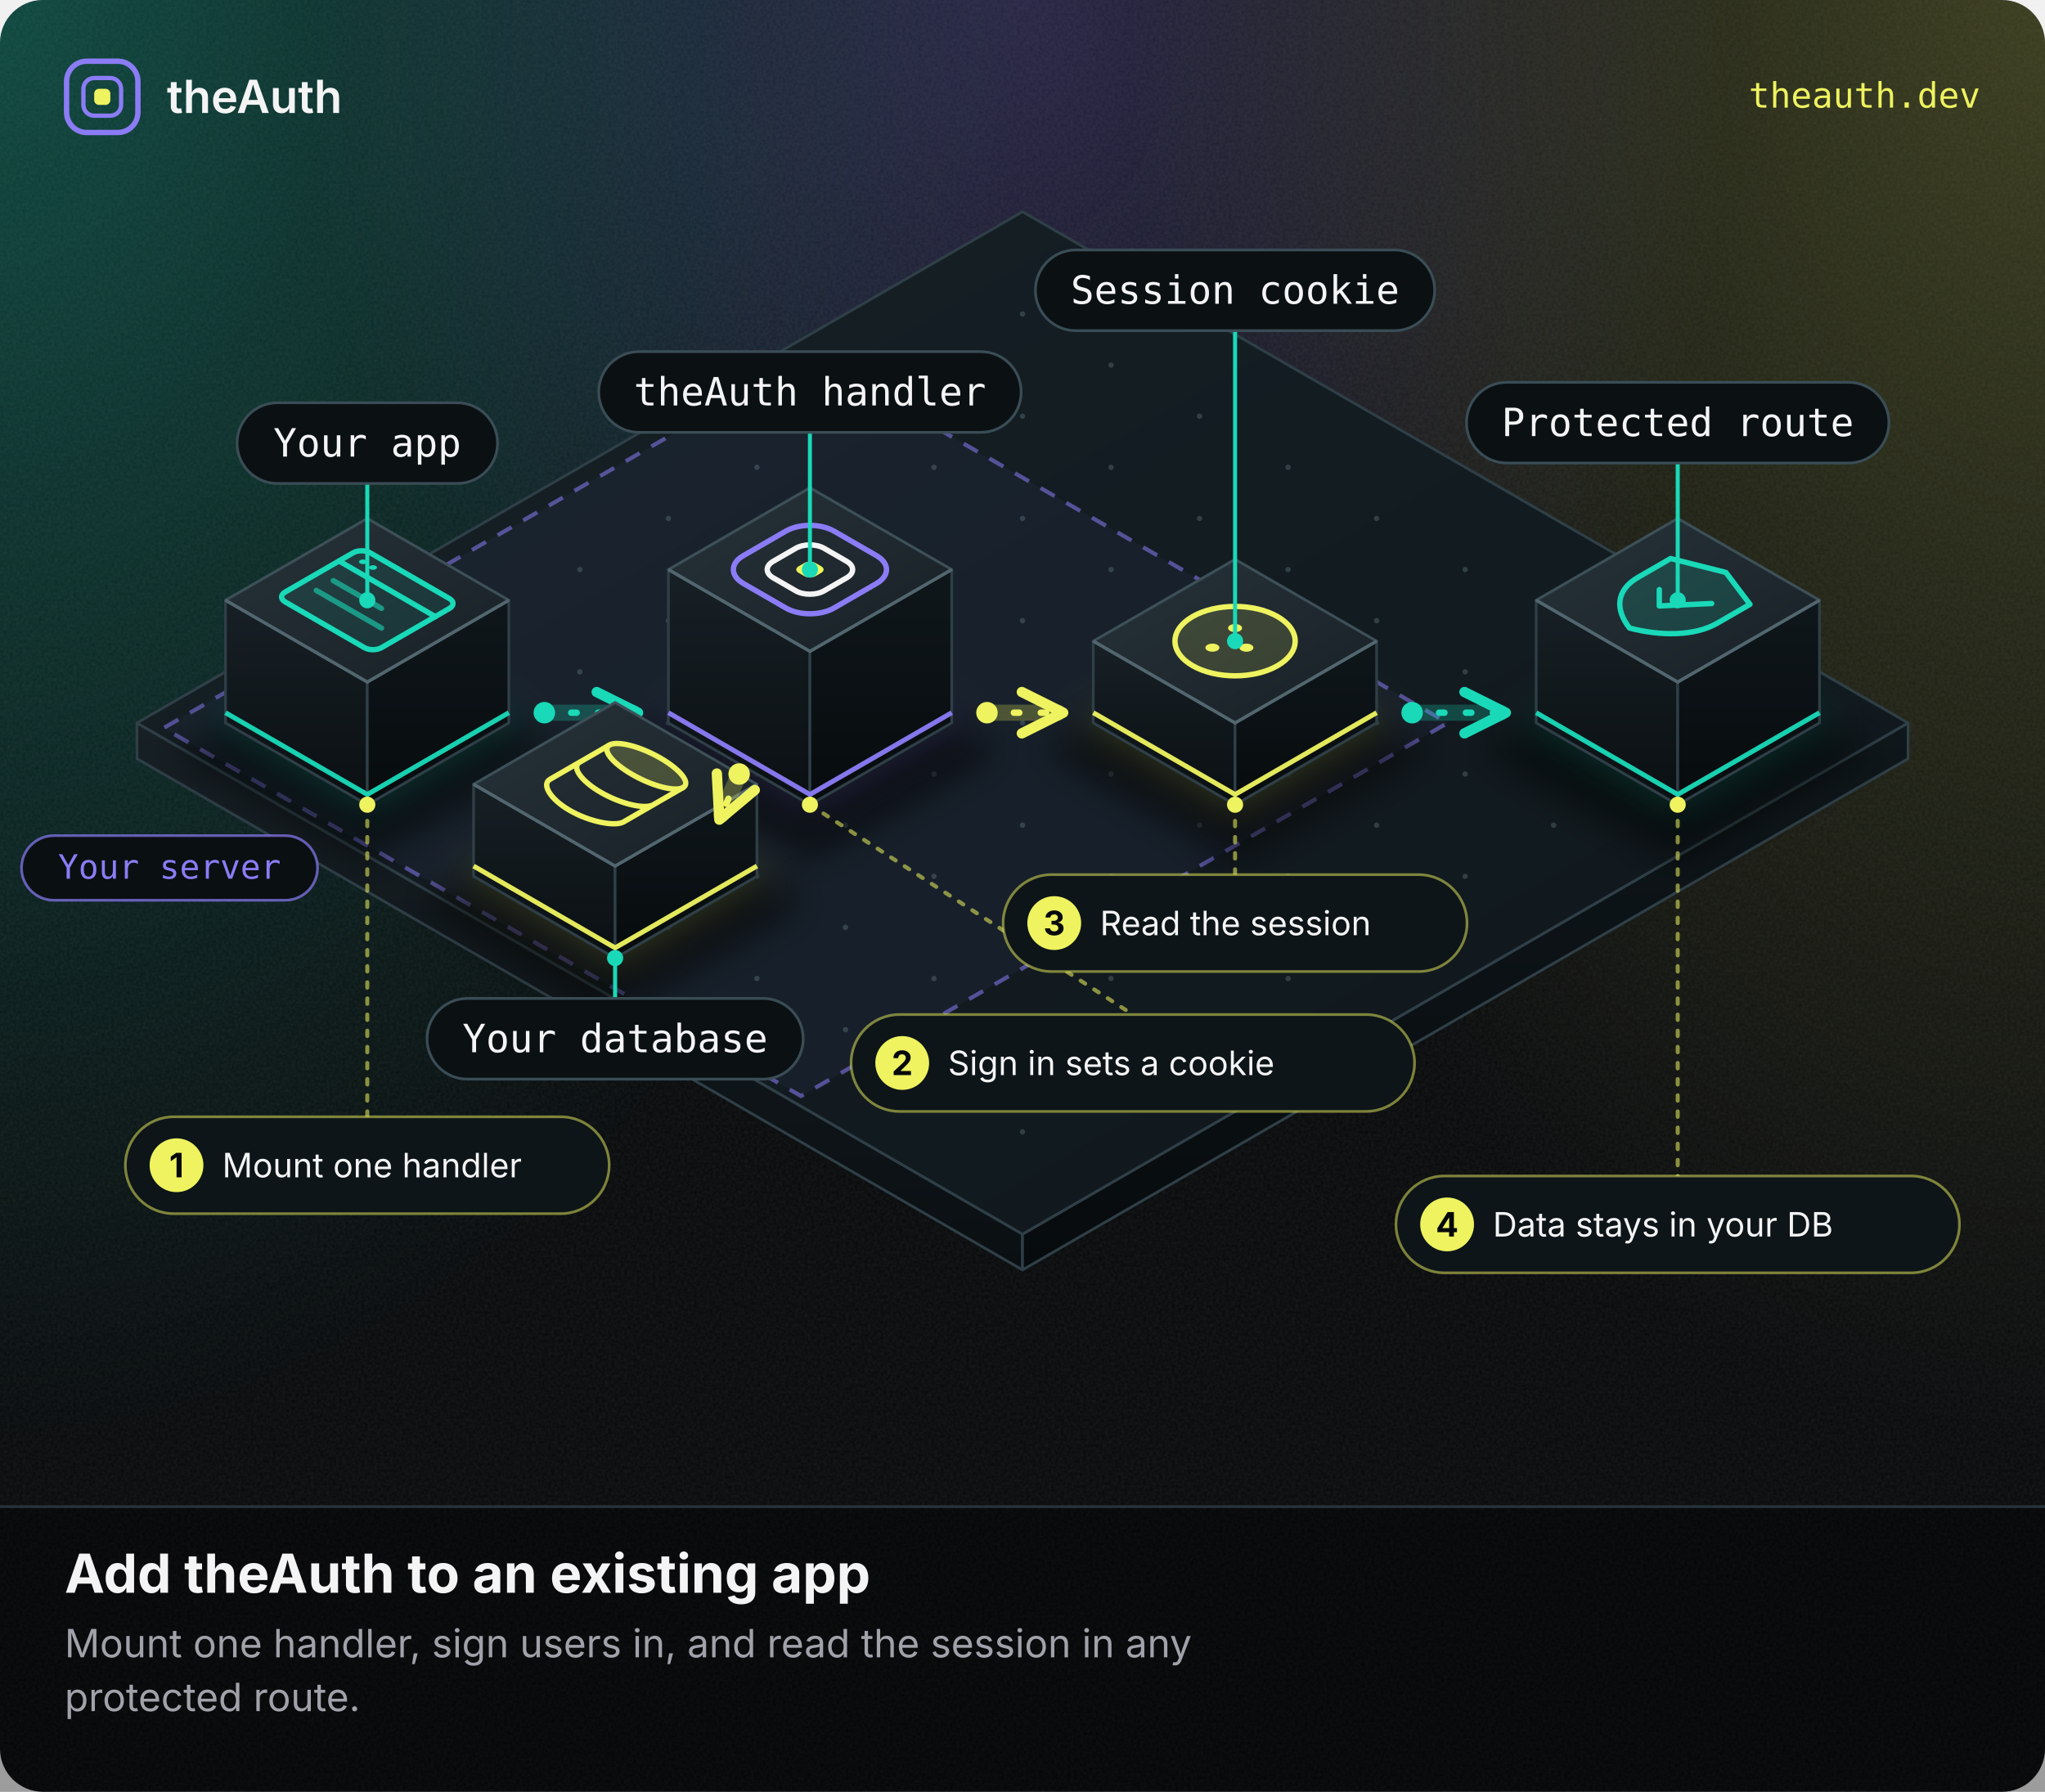
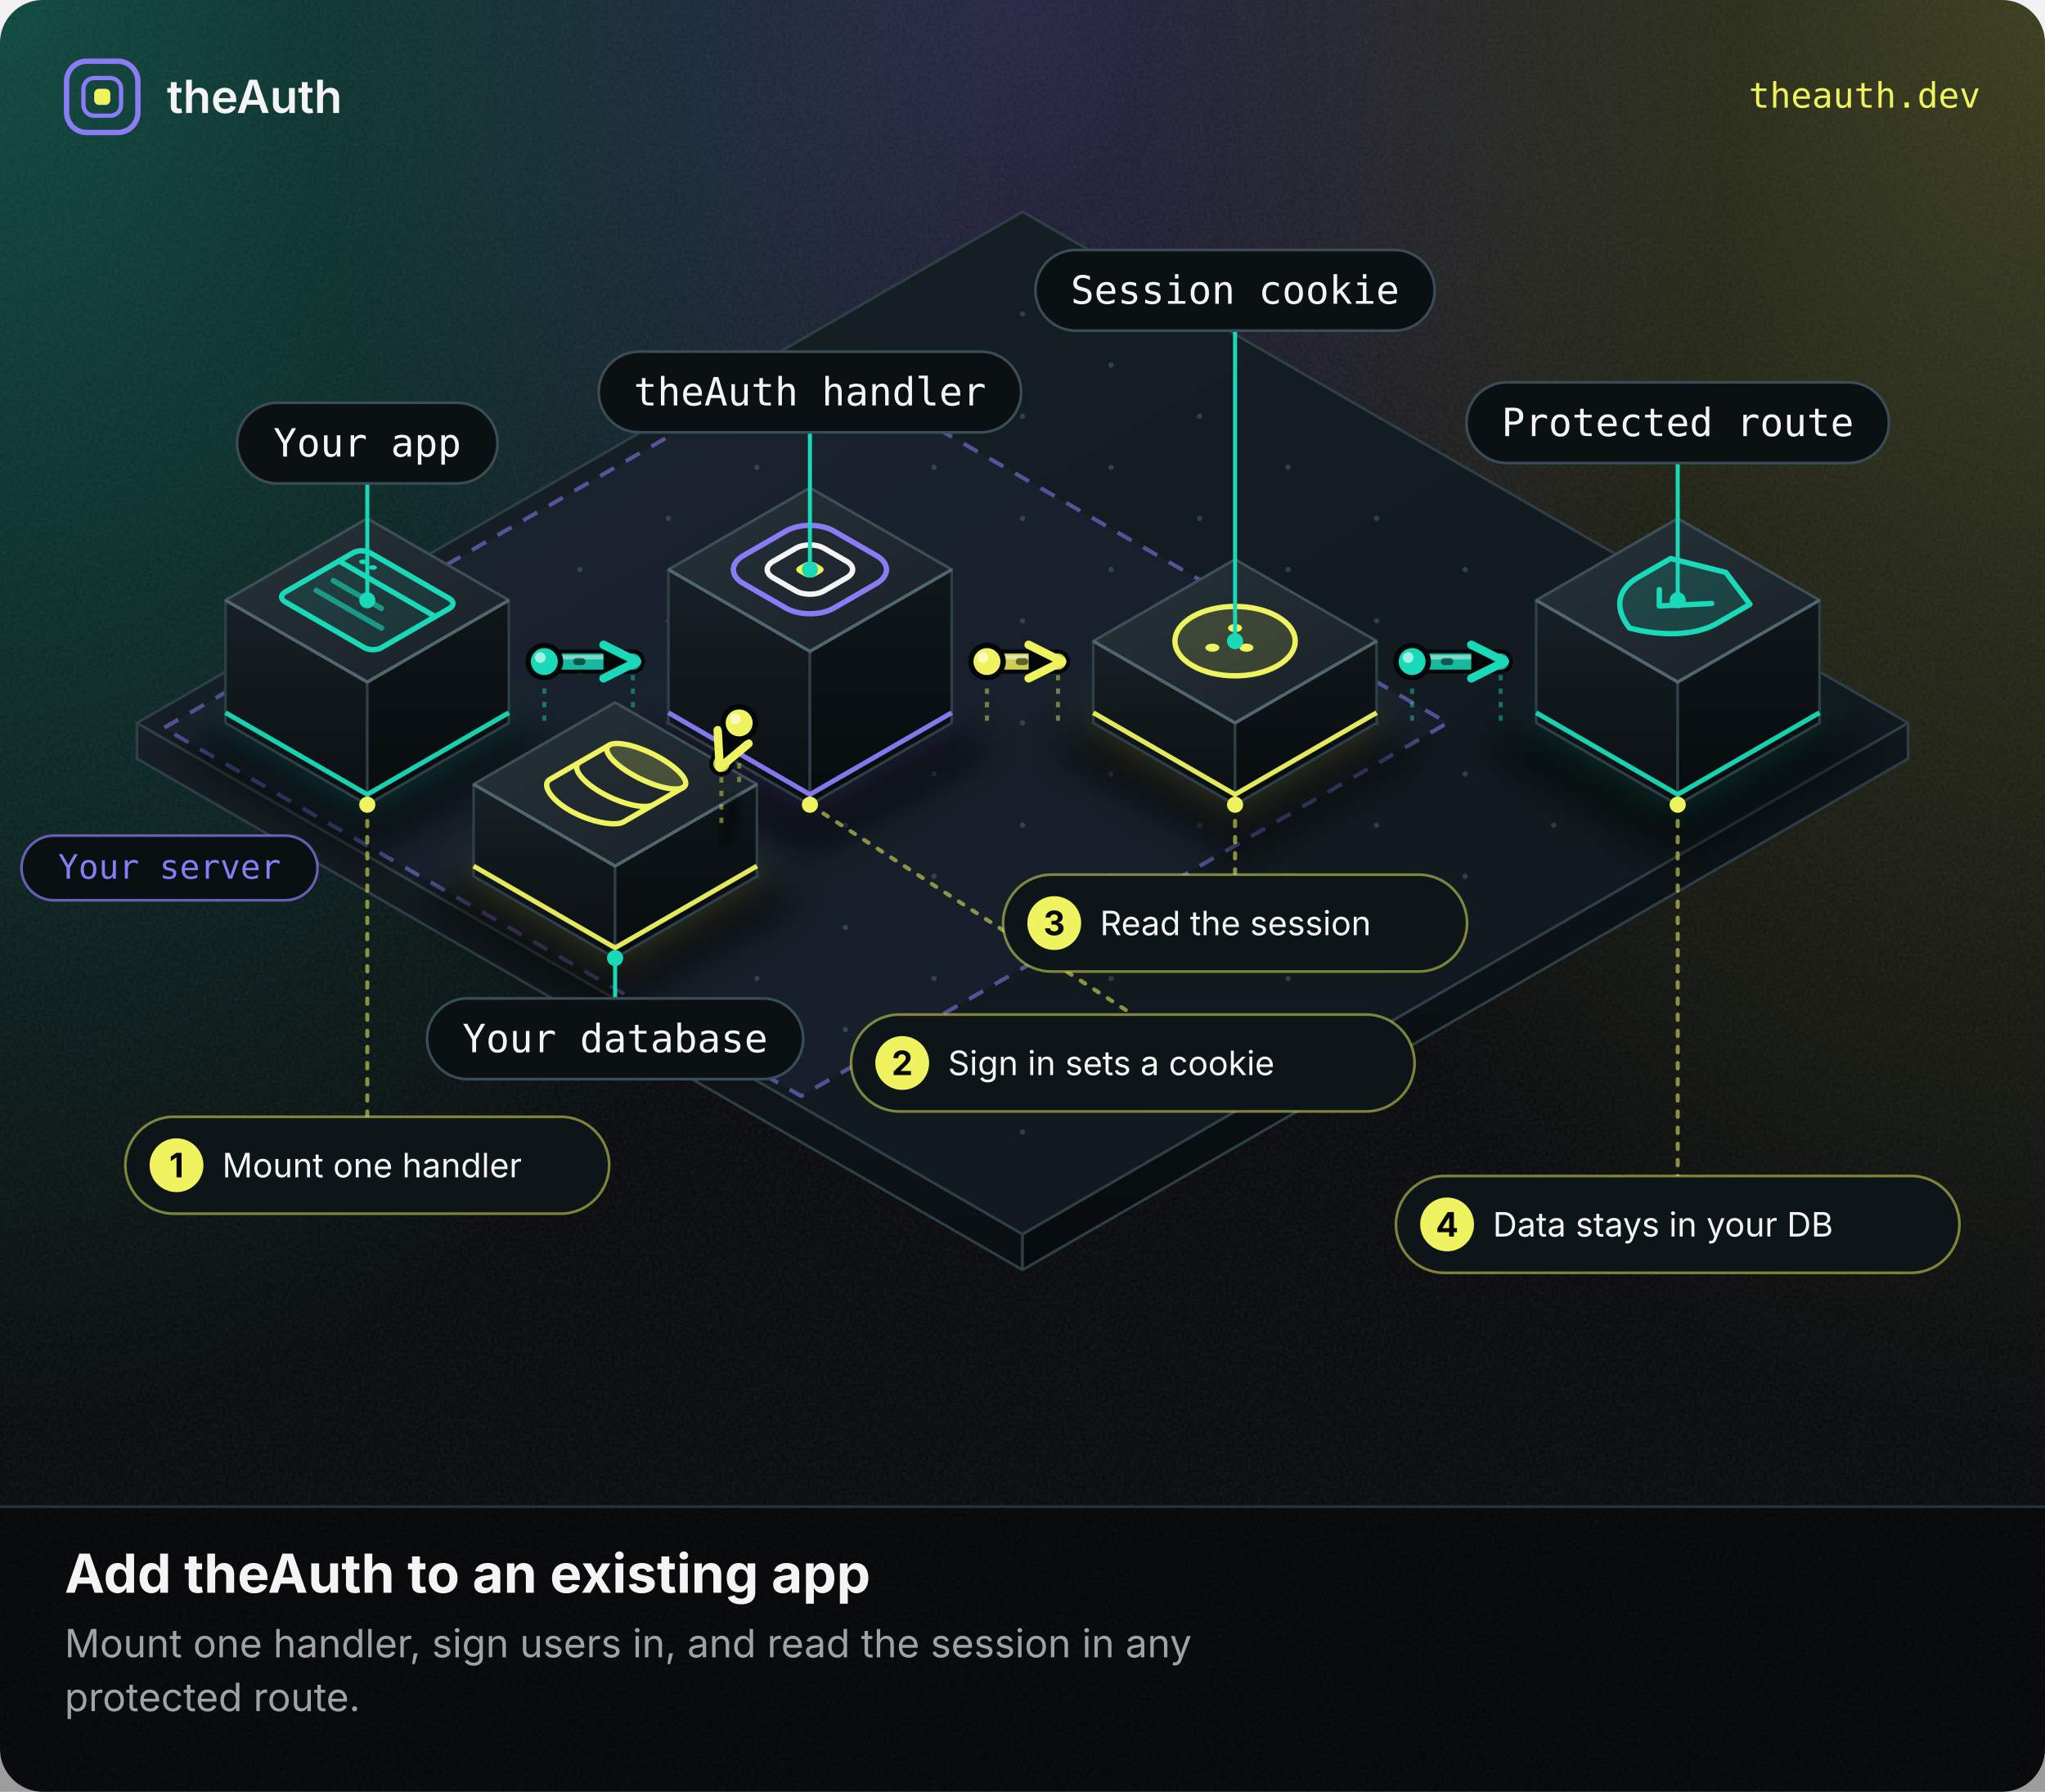
<svg xmlns="http://www.w3.org/2000/svg" viewBox="0 0 760 666" preserveAspectRatio="xMidYMid meet" role="img" aria-labelledby="t d" font-family="Inter,ui-sans-serif,system-ui,-apple-system,Segoe UI,Roboto,sans-serif">
  <defs>
    <radialGradient id="g1" cx="0" cy="0" r="1" gradientUnits="userSpaceOnUse" gradientTransform="translate(0 0) scale(380 532.8)">
      <stop stop-color="#19d9b8" stop-opacity=".30" />
      <stop offset="1" stop-color="#19d9b8" stop-opacity="0" />
    </radialGradient>
    <radialGradient id="g2" cx="0" cy="0" r="1" gradientUnits="userSpaceOnUse" gradientTransform="translate(380 0) scale(266 399.6)">
      <stop stop-color="#8b7cf6" stop-opacity=".24" />
      <stop offset="1" stop-color="#8b7cf6" stop-opacity="0" />
    </radialGradient>
    <radialGradient id="g3" cx="0" cy="0" r="1" gradientUnits="userSpaceOnUse" gradientTransform="translate(760 0) scale(342 532.8)">
      <stop stop-color="#eef35f" stop-opacity=".22" />
      <stop offset="1" stop-color="#eef35f" stop-opacity="0" />
    </radialGradient>
    <linearGradient id="tf" x1="0" y1="0" x2="1" y2="1">
      <stop stop-color="#27333a" />
      <stop offset="1" stop-color="#182025" />
    </linearGradient>
    <linearGradient id="lf" x1="0" y1="0" x2="0" y2="1">
      <stop stop-color="#172025" />
      <stop offset="1" stop-color="#0a0f12" />
    </linearGradient>
    <linearGradient id="rf" x1="0" y1="0" x2="0" y2="1">
      <stop stop-color="#0f171b" />
      <stop offset="1" stop-color="#070b0d" />
    </linearGradient>
    <linearGradient id="pf" x1="0" y1="0" x2="1" y2="1">
      <stop stop-color="#162026" />
      <stop offset="1" stop-color="#0f171b" />
    </linearGradient>
-     <marker id="mt" viewBox="0 0 10 10" refX="8" refY="5" markerWidth="8" markerHeight="8" orient="auto-start-reverse">
-       <path d="M1 1L9 5L1 9" fill="none" stroke="#19d9b8" stroke-width="2" stroke-linecap="round" stroke-linejoin="round" />
+     <marker id="mt" viewBox="0 0 10 10" refX="8" refY="5" markerWidth="6" markerHeight="6" orient="auto-start-reverse">
+       <path d="M1 1L9 5L1 9" fill="#04070a" stroke="#19d9b8" stroke-width="2" stroke-linecap="round" stroke-linejoin="round" />
    </marker>
-     <marker id="ml" viewBox="0 0 10 10" refX="8" refY="5" markerWidth="8" markerHeight="8" orient="auto-start-reverse">
-       <path d="M1 1L9 5L1 9" fill="none" stroke="#eef35f" stroke-width="2" stroke-linecap="round" stroke-linejoin="round" />
+     <marker id="ml" viewBox="0 0 10 10" refX="8" refY="5" markerWidth="6" markerHeight="6" orient="auto-start-reverse">
+       <path d="M1 1L9 5L1 9" fill="#04070a" stroke="#eef35f" stroke-width="2" stroke-linecap="round" stroke-linejoin="round" />
    </marker>
-     <marker id="mp" viewBox="0 0 10 10" refX="8" refY="5" markerWidth="8" markerHeight="8" orient="auto-start-reverse">
-       <path d="M1 1L9 5L1 9" fill="none" stroke="#8b7cf6" stroke-width="2" stroke-linecap="round" stroke-linejoin="round" />
+     <marker id="mp" viewBox="0 0 10 10" refX="8" refY="5" markerWidth="6" markerHeight="6" orient="auto-start-reverse">
+       <path d="M1 1L9 5L1 9" fill="#04070a" stroke="#8b7cf6" stroke-width="2" stroke-linecap="round" stroke-linejoin="round" />
    </marker>
-     <marker id="mr" viewBox="0 0 10 10" refX="8" refY="5" markerWidth="8" markerHeight="8" orient="auto-start-reverse">
-       <path d="M1 1L9 5L1 9" fill="none" stroke="#f87171" stroke-width="2" stroke-linecap="round" stroke-linejoin="round" />
+     <marker id="mr" viewBox="0 0 10 10" refX="8" refY="5" markerWidth="6" markerHeight="6" orient="auto-start-reverse">
+       <path d="M1 1L9 5L1 9" fill="#04070a" stroke="#f87171" stroke-width="2" stroke-linecap="round" stroke-linejoin="round" />
    </marker>
    <style>.flow{animation:flow 1.8s linear infinite}@keyframes flow{to{stroke-dashoffset:-20}}@media (prefers-reduced-motion:reduce){.flow{animation:none}}</style>
+     <filter id="sb" x="-20%" y="-20%" width="140%" height="140%">
+       <feGaussianBlur stdDeviation="2.5" />
+     </filter>
    <filter id="bl" x="-30%" y="-30%" width="160%" height="160%">
      <feGaussianBlur stdDeviation="7" />
    </filter>
    <filter id="n" x="0" y="0" width="100%" height="100%">
      <feTurbulence type="fractalNoise" baseFrequency=".85" numOctaves="2" seed="11" stitchTiles="stitch" />
      <feColorMatrix values="0 0 0 0 1  0 0 0 0 1  0 0 0 0 1  0 0 0 .7 0" />
    </filter>
  </defs>
  <rect width="760" height="666" rx="16" fill="#06080a" />
  <rect width="760" height="666" rx="16" fill="url(#g1)" />
  <rect width="760" height="666" rx="16" fill="url(#g2)" />
  <rect width="760" height="666" rx="16" fill="url(#g3)" />
  <rect width="760" height="666" rx="16" filter="url(#n)" opacity=".10" />
  <polygon points="50.9,282 380,472 380,458.7 50.9,268.7" fill="url(#lf)" stroke="#2f3f47" stroke-width="1" stroke-linejoin="round" />
  <polygon points="709.1,282 380,472 380,458.7 709.1,268.7" fill="url(#rf)" stroke="#2f3f47" stroke-width="1" stroke-linejoin="round" />
  <polygon points="380,78.7 709.1,268.7 380,458.7 50.9,268.7" fill="url(#pf)" stroke="#2f3f47" stroke-width="1" stroke-linejoin="round" />
  <circle cx="380" cy="116.7" r="1" fill="#46585f" opacity=".6" />
  <circle cx="347.1" cy="135.7" r="1" fill="#46585f" opacity=".6" />
  <circle cx="314.2" cy="154.7" r="1" fill="#46585f" opacity=".6" />
  <circle cx="281.3" cy="173.7" r="1" fill="#46585f" opacity=".6" />
  <circle cx="248.4" cy="192.7" r="1" fill="#46585f" opacity=".6" />
  <circle cx="215.5" cy="211.7" r="1" fill="#46585f" opacity=".6" />
  <circle cx="182.6" cy="230.7" r="1" fill="#46585f" opacity=".6" />
  <circle cx="149.6" cy="249.7" r="1" fill="#46585f" opacity=".6" />
  <circle cx="116.7" cy="268.7" r="1" fill="#46585f" opacity=".6" />
  <circle cx="412.9" cy="135.7" r="1" fill="#46585f" opacity=".6" />
  <circle cx="380" cy="154.7" r="1" fill="#46585f" opacity=".6" />
  <circle cx="347.1" cy="173.7" r="1" fill="#46585f" opacity=".6" />
  <circle cx="314.2" cy="192.7" r="1" fill="#46585f" opacity=".6" />
  <circle cx="281.3" cy="211.7" r="1" fill="#46585f" opacity=".6" />
  <circle cx="248.4" cy="230.7" r="1" fill="#46585f" opacity=".6" />
  <circle cx="215.5" cy="249.7" r="1" fill="#46585f" opacity=".6" />
  <circle cx="182.6" cy="268.7" r="1" fill="#46585f" opacity=".6" />
  <circle cx="149.6" cy="287.7" r="1" fill="#46585f" opacity=".6" />
  <circle cx="445.8" cy="154.7" r="1" fill="#46585f" opacity=".6" />
  <circle cx="412.9" cy="173.7" r="1" fill="#46585f" opacity=".6" />
  <circle cx="380" cy="192.7" r="1" fill="#46585f" opacity=".6" />
  <circle cx="347.1" cy="211.7" r="1" fill="#46585f" opacity=".6" />
  <circle cx="314.2" cy="230.7" r="1" fill="#46585f" opacity=".6" />
  <circle cx="281.3" cy="249.7" r="1" fill="#46585f" opacity=".6" />
  <circle cx="248.4" cy="268.7" r="1" fill="#46585f" opacity=".6" />
  <circle cx="215.5" cy="287.7" r="1" fill="#46585f" opacity=".6" />
  <circle cx="182.6" cy="306.7" r="1" fill="#46585f" opacity=".6" />
  <circle cx="478.7" cy="173.7" r="1" fill="#46585f" opacity=".6" />
  <circle cx="445.8" cy="192.7" r="1" fill="#46585f" opacity=".6" />
  <circle cx="412.9" cy="211.7" r="1" fill="#46585f" opacity=".6" />
  <circle cx="380" cy="230.7" r="1" fill="#46585f" opacity=".6" />
  <circle cx="347.1" cy="249.7" r="1" fill="#46585f" opacity=".6" />
  <circle cx="314.2" cy="268.7" r="1" fill="#46585f" opacity=".6" />
  <circle cx="281.3" cy="287.7" r="1" fill="#46585f" opacity=".6" />
  <circle cx="248.4" cy="306.7" r="1" fill="#46585f" opacity=".6" />
  <circle cx="215.5" cy="325.7" r="1" fill="#46585f" opacity=".6" />
  <circle cx="511.6" cy="192.7" r="1" fill="#46585f" opacity=".6" />
  <circle cx="478.7" cy="211.7" r="1" fill="#46585f" opacity=".6" />
  <circle cx="445.8" cy="230.7" r="1" fill="#46585f" opacity=".6" />
  <circle cx="412.9" cy="249.7" r="1" fill="#46585f" opacity=".6" />
  <circle cx="380" cy="268.7" r="1" fill="#46585f" opacity=".6" />
  <circle cx="347.1" cy="287.7" r="1" fill="#46585f" opacity=".6" />
  <circle cx="314.2" cy="306.7" r="1" fill="#46585f" opacity=".6" />
  <circle cx="281.3" cy="325.7" r="1" fill="#46585f" opacity=".6" />
  <circle cx="248.4" cy="344.7" r="1" fill="#46585f" opacity=".6" />
  <circle cx="544.5" cy="211.7" r="1" fill="#46585f" opacity=".6" />
  <circle cx="511.6" cy="230.7" r="1" fill="#46585f" opacity=".6" />
  <circle cx="478.7" cy="249.7" r="1" fill="#46585f" opacity=".6" />
  <circle cx="445.8" cy="268.7" r="1" fill="#46585f" opacity=".6" />
  <circle cx="412.9" cy="287.7" r="1" fill="#46585f" opacity=".6" />
  <circle cx="380" cy="306.7" r="1" fill="#46585f" opacity=".6" />
  <circle cx="347.1" cy="325.7" r="1" fill="#46585f" opacity=".6" />
  <circle cx="314.2" cy="344.7" r="1" fill="#46585f" opacity=".6" />
  <circle cx="281.3" cy="363.7" r="1" fill="#46585f" opacity=".6" />
  <circle cx="577.4" cy="230.7" r="1" fill="#46585f" opacity=".6" />
  <circle cx="544.5" cy="249.7" r="1" fill="#46585f" opacity=".6" />
  <circle cx="511.6" cy="268.7" r="1" fill="#46585f" opacity=".6" />
  <circle cx="478.7" cy="287.7" r="1" fill="#46585f" opacity=".6" />
  <circle cx="445.8" cy="306.7" r="1" fill="#46585f" opacity=".6" />
  <circle cx="412.9" cy="325.7" r="1" fill="#46585f" opacity=".6" />
  <circle cx="380" cy="344.7" r="1" fill="#46585f" opacity=".6" />
  <circle cx="347.1" cy="363.7" r="1" fill="#46585f" opacity=".6" />
  <circle cx="314.2" cy="382.7" r="1" fill="#46585f" opacity=".6" />
  <circle cx="610.4" cy="249.7" r="1" fill="#46585f" opacity=".6" />
  <circle cx="577.4" cy="268.7" r="1" fill="#46585f" opacity=".6" />
  <circle cx="544.5" cy="287.7" r="1" fill="#46585f" opacity=".6" />
  <circle cx="511.6" cy="306.7" r="1" fill="#46585f" opacity=".6" />
  <circle cx="478.7" cy="325.7" r="1" fill="#46585f" opacity=".6" />
  <circle cx="445.8" cy="344.7" r="1" fill="#46585f" opacity=".6" />
  <circle cx="412.9" cy="363.7" r="1" fill="#46585f" opacity=".6" />
  <circle cx="380" cy="382.7" r="1" fill="#46585f" opacity=".6" />
  <circle cx="347.1" cy="401.7" r="1" fill="#46585f" opacity=".6" />
  <circle cx="643.3" cy="268.7" r="1" fill="#46585f" opacity=".6" />
  <circle cx="610.4" cy="287.7" r="1" fill="#46585f" opacity=".6" />
  <circle cx="577.4" cy="306.7" r="1" fill="#46585f" opacity=".6" />
  <circle cx="544.5" cy="325.7" r="1" fill="#46585f" opacity=".6" />
  <circle cx="511.6" cy="344.7" r="1" fill="#46585f" opacity=".6" />
  <circle cx="478.7" cy="363.7" r="1" fill="#46585f" opacity=".6" />
  <circle cx="445.8" cy="382.7" r="1" fill="#46585f" opacity=".6" />
  <circle cx="412.9" cy="401.7" r="1" fill="#46585f" opacity=".6" />
  <circle cx="380" cy="420.7" r="1" fill="#46585f" opacity=".6" />
  <polygon points="301,131.9 538,268.7 297.7,407.4 60.8,270.6" fill="#8b7cf6" fill-opacity=".05" stroke="#8b7cf6" stroke-opacity=".55" stroke-width="1.5" stroke-dasharray="6 5" stroke-linejoin="round" />
  <polygon points="136.5,237.2 207.6,278.2 136.5,319.2 65.4,278.2" fill="#000" opacity=".6" filter="url(#bl)" />
  <polygon points="136.5,234.5 195.7,268.7 136.5,302.9 77.2,268.7" fill="#19d9b8" opacity=".16" filter="url(#bl)" />
  <polygon points="83.8,268.7 136.5,299.1 136.5,253.5 83.8,223.1" fill="url(#lf)" stroke="#2f3f47" stroke-width="1" stroke-linejoin="round" />
  <polygon points="189.1,268.7 136.5,299.1 136.5,253.5 189.1,223.1" fill="url(#rf)" stroke="#2f3f47" stroke-width="1" stroke-linejoin="round" />
  <polygon points="136.5,192.7 189.1,223.1 136.5,253.5 83.8,223.1" fill="url(#tf)" stroke="#3d5058" stroke-width="1" stroke-linejoin="round" />
  <polyline points="83.8,223.1 136.5,253.5 189.1,223.1" fill="none" stroke="#52666f" stroke-width="1.2" />
  <polyline points="83.8,264.9 136.5,295.3 189.1,264.9" fill="none" stroke="#19d9b8" stroke-width="1.8" opacity=".95" />
  <g transform="matrix(52.653 30.4 -52.653 30.4 136.5 192.7)" fill="none" stroke-width="2" stroke-linecap="round" stroke-linejoin="round" style="vector-effect:non-scaling-stroke">
    <rect vector-effect="non-scaling-stroke" x=".16" y=".2" width=".68" height=".6" rx=".06" fill="#19d9b8" fill-opacity=".1" stroke="#19d9b8" />
    <path vector-effect="non-scaling-stroke" d="M.16 .36H.84" stroke="#19d9b8" />
    <circle vector-effect="non-scaling-stroke" cx=".25" cy=".28" r=".02" fill="#19d9b8" stroke="none" />
    <circle vector-effect="non-scaling-stroke" cx=".32" cy=".28" r=".02" fill="#19d9b8" stroke="none" />
    <path vector-effect="non-scaling-stroke" d="M.26 .5H.6M.26 .62H.72" stroke="#19d9b8" stroke-opacity=".6" />
  </g>
  <polygon points="301,237.2 372.1,278.2 301,319.2 229.9,278.2" fill="#000" opacity=".6" filter="url(#bl)" />
  <polygon points="301,234.5 360.3,268.7 301,302.9 241.8,268.7" fill="#8b7cf6" opacity=".16" filter="url(#bl)" />
  <polygon points="248.4,268.7 301,299.1 301,242.1 248.4,211.7" fill="url(#lf)" stroke="#2f3f47" stroke-width="1" stroke-linejoin="round" />
  <polygon points="353.7,268.7 301,299.1 301,242.1 353.7,211.7" fill="url(#rf)" stroke="#2f3f47" stroke-width="1" stroke-linejoin="round" />
  <polygon points="301,181.3 353.7,211.7 301,242.1 248.4,211.7" fill="url(#tf)" stroke="#3d5058" stroke-width="1" stroke-linejoin="round" />
  <polyline points="248.4,211.7 301,242.1 353.7,211.7" fill="none" stroke="#52666f" stroke-width="1.2" />
  <polyline points="248.4,264.9 301,295.3 353.7,264.9" fill="none" stroke="#8b7cf6" stroke-width="1.8" opacity=".95" />
  <g transform="matrix(52.653 30.4 -52.653 30.4 301 181.3)" fill="none" stroke-width="2" stroke-linecap="round" stroke-linejoin="round" style="vector-effect:non-scaling-stroke">
    <rect vector-effect="non-scaling-stroke" x=".18" y=".18" width=".64" height=".64" rx=".17" fill="none" stroke="#8b7cf6" />
    <rect vector-effect="non-scaling-stroke" x=".32" y=".32" width=".36" height=".36" rx=".1" fill="none" stroke="#f4f4f5" />
    <rect vector-effect="non-scaling-stroke" x=".44" y=".44" width=".12" height=".12" rx=".04" fill="#eef35f" stroke="none" />
  </g>
  <polygon points="459,237.2 530.1,278.2 459,319.2 387.9,278.2" fill="#000" opacity=".6" filter="url(#bl)" />
  <polygon points="459,234.5 518.2,268.7 459,302.9 399.7,268.7" fill="#eef35f" opacity=".16" filter="url(#bl)" />
  <polygon points="406.3,268.7 459,299.1 459,268.7 406.3,238.3" fill="url(#lf)" stroke="#2f3f47" stroke-width="1" stroke-linejoin="round" />
  <polygon points="511.6,268.7 459,299.1 459,268.7 511.6,238.3" fill="url(#rf)" stroke="#2f3f47" stroke-width="1" stroke-linejoin="round" />
  <polygon points="459,207.9 511.6,238.3 459,268.7 406.3,238.3" fill="url(#tf)" stroke="#3d5058" stroke-width="1" stroke-linejoin="round" />
  <polyline points="406.3,238.3 459,268.7 511.6,238.3" fill="none" stroke="#52666f" stroke-width="1.2" />
  <polyline points="406.3,264.9 459,295.3 511.6,264.9" fill="none" stroke="#eef35f" stroke-width="1.8" opacity=".95" />
  <g transform="matrix(52.653 30.4 -52.653 30.4 459 207.9)" fill="none" stroke-width="2" stroke-linecap="round" stroke-linejoin="round" style="vector-effect:non-scaling-stroke">
    <circle vector-effect="non-scaling-stroke" cx=".5" cy=".5" r=".3" fill="#eef35f" fill-opacity=".14" stroke="#eef35f" />
    <circle vector-effect="non-scaling-stroke" cx=".42" cy=".42" r=".035" fill="#eef35f" stroke="none" />
    <circle vector-effect="non-scaling-stroke" cx=".58" cy=".5" r=".035" fill="#eef35f" stroke="none" />
    <circle vector-effect="non-scaling-stroke" cx=".46" cy=".62" r=".035" fill="#eef35f" stroke="none" />
  </g>
  <polygon points="623.5,237.2 694.6,278.2 623.5,319.2 552.4,278.2" fill="#000" opacity=".6" filter="url(#bl)" />
  <polygon points="623.5,234.5 682.8,268.7 623.5,302.9 564.3,268.7" fill="#19d9b8" opacity=".16" filter="url(#bl)" />
  <polygon points="570.9,268.7 623.5,299.1 623.5,253.5 570.9,223.1" fill="url(#lf)" stroke="#2f3f47" stroke-width="1" stroke-linejoin="round" />
  <polygon points="676.2,268.7 623.5,299.1 623.5,253.5 676.2,223.1" fill="url(#rf)" stroke="#2f3f47" stroke-width="1" stroke-linejoin="round" />
  <polygon points="623.5,192.7 676.2,223.1 623.5,253.5 570.9,223.1" fill="url(#tf)" stroke="#3d5058" stroke-width="1" stroke-linejoin="round" />
  <polyline points="570.9,223.1 623.5,253.5 676.2,223.1" fill="none" stroke="#52666f" stroke-width="1.2" />
  <polyline points="570.9,264.9 623.5,295.3 676.2,264.9" fill="none" stroke="#19d9b8" stroke-width="1.8" opacity=".95" />
  <g transform="matrix(52.653 30.4 -52.653 30.4 623.5 192.7)" fill="none" stroke-width="2" stroke-linecap="round" stroke-linejoin="round" style="vector-effect:non-scaling-stroke">
    <path vector-effect="non-scaling-stroke" d="M.5 .16L.78 .27V.5C.78 .66 .66 .78 .5 .84C.34 .78 .22 .66 .22 .5V.27Z" fill="#19d9b8" fill-opacity=".16" stroke="#19d9b8" />
    <path vector-effect="non-scaling-stroke" d="M.37 .5L.47 .6L.64 .4" fill="none" stroke="#19d9b8" />
  </g>
-   <polyline points="202.3,264.9 235.2,264.9" fill="none" stroke="#19d9b8" stroke-opacity=".25" stroke-width="6" stroke-linecap="round" stroke-linejoin="round" />
-   <polyline class="flow" points="202.3,264.9 235.2,264.9" fill="none" stroke="#19d9b8" stroke-width="2.4" stroke-dasharray="2 8" stroke-linecap="round" stroke-linejoin="round" marker-end="url(#mt)" />
-   <circle cx="202.3" cy="264.9" r="4" fill="#19d9b8" />
-   <polyline points="366.8,264.9 393.2,264.9" fill="none" stroke="#eef35f" stroke-opacity=".25" stroke-width="6" stroke-linecap="round" stroke-linejoin="round" />
-   <polyline class="flow" points="366.8,264.9 393.2,264.9" fill="none" stroke="#eef35f" stroke-width="2.4" stroke-dasharray="2 8" stroke-linecap="round" stroke-linejoin="round" marker-end="url(#ml)" />
-   <circle cx="366.8" cy="264.9" r="4" fill="#eef35f" />
-   <polyline points="524.8,264.9 557.7,264.9" fill="none" stroke="#19d9b8" stroke-opacity=".25" stroke-width="6" stroke-linecap="round" stroke-linejoin="round" />
-   <polyline class="flow" points="524.8,264.9 557.7,264.9" fill="none" stroke="#19d9b8" stroke-width="2.4" stroke-dasharray="2 8" stroke-linecap="round" stroke-linejoin="round" marker-end="url(#mt)" />
-   <circle cx="524.8" cy="264.9" r="4" fill="#19d9b8" />
+   <polyline points="202.3,274.8 235.2,274.8" fill="none" stroke="#000" stroke-opacity=".5" stroke-width="7" stroke-linecap="round" stroke-linejoin="round" filter="url(#sb)" />
+   <line x1="202.3" y1="245.9" x2="202.3" y2="268.7" stroke="#19d9b8" stroke-opacity=".45" stroke-width="1.5" stroke-dasharray="2 3" />
+   <line x1="235.2" y1="245.9" x2="235.2" y2="268.7" stroke="#19d9b8" stroke-opacity=".45" stroke-width="1.5" stroke-dasharray="2 3" />
+   <polyline points="202.3,245.9 235.2,245.9" fill="none" stroke="#04070a" stroke-width="9" stroke-linecap="round" stroke-linejoin="round" />
+   <polyline points="202.3,245.9 235.2,245.9" fill="none" stroke="#19d9b8" stroke-opacity=".85" stroke-width="6" stroke-linecap="round" stroke-linejoin="round" />
+   <polyline points="202.3,244.3 235.2,244.3" fill="none" stroke="#fff" stroke-opacity=".45" stroke-width="1.6" stroke-linecap="round" stroke-linejoin="round" />
+   <polyline class="flow" points="202.3,245.9 235.2,245.9" fill="none" stroke="#04070a" stroke-opacity=".55" stroke-width="2.6" stroke-dasharray="2 10" stroke-linecap="round" stroke-linejoin="round" marker-end="url(#mt)" />
+   <circle cx="202.3" cy="245.9" r="6" fill="#19d9b8" stroke="#04070a" stroke-width="2" />
+   <circle cx="200.8" cy="244.4" r="2" fill="#fff" fill-opacity=".6" />
+   <polyline points="366.8,274.8 393.2,274.8" fill="none" stroke="#000" stroke-opacity=".5" stroke-width="7" stroke-linecap="round" stroke-linejoin="round" filter="url(#sb)" />
+   <line x1="366.8" y1="245.9" x2="366.8" y2="268.7" stroke="#eef35f" stroke-opacity=".45" stroke-width="1.5" stroke-dasharray="2 3" />
+   <line x1="393.2" y1="245.9" x2="393.2" y2="268.7" stroke="#eef35f" stroke-opacity=".45" stroke-width="1.5" stroke-dasharray="2 3" />
+   <polyline points="366.8,245.9 393.2,245.9" fill="none" stroke="#04070a" stroke-width="9" stroke-linecap="round" stroke-linejoin="round" />
+   <polyline points="366.8,245.9 393.2,245.9" fill="none" stroke="#eef35f" stroke-opacity=".85" stroke-width="6" stroke-linecap="round" stroke-linejoin="round" />
+   <polyline points="366.8,244.3 393.2,244.3" fill="none" stroke="#fff" stroke-opacity=".45" stroke-width="1.6" stroke-linecap="round" stroke-linejoin="round" />
+   <polyline class="flow" points="366.8,245.9 393.2,245.9" fill="none" stroke="#04070a" stroke-opacity=".55" stroke-width="2.6" stroke-dasharray="2 10" stroke-linecap="round" stroke-linejoin="round" marker-end="url(#ml)" />
+   <circle cx="366.8" cy="245.9" r="6" fill="#eef35f" stroke="#04070a" stroke-width="2" />
+   <circle cx="365.3" cy="244.4" r="2" fill="#fff" fill-opacity=".6" />
+   <polyline points="524.8,274.8 557.7,274.8" fill="none" stroke="#000" stroke-opacity=".5" stroke-width="7" stroke-linecap="round" stroke-linejoin="round" filter="url(#sb)" />
+   <line x1="524.8" y1="245.9" x2="524.8" y2="268.7" stroke="#19d9b8" stroke-opacity=".45" stroke-width="1.5" stroke-dasharray="2 3" />
+   <line x1="557.7" y1="245.9" x2="557.7" y2="268.7" stroke="#19d9b8" stroke-opacity=".45" stroke-width="1.5" stroke-dasharray="2 3" />
+   <polyline points="524.8,245.9 557.7,245.9" fill="none" stroke="#04070a" stroke-width="9" stroke-linecap="round" stroke-linejoin="round" />
+   <polyline points="524.8,245.9 557.7,245.9" fill="none" stroke="#19d9b8" stroke-opacity=".85" stroke-width="6" stroke-linecap="round" stroke-linejoin="round" />
+   <polyline points="524.8,244.3 557.7,244.3" fill="none" stroke="#fff" stroke-opacity=".45" stroke-width="1.6" stroke-linecap="round" stroke-linejoin="round" />
+   <polyline class="flow" points="524.8,245.9 557.7,245.9" fill="none" stroke="#04070a" stroke-opacity=".55" stroke-width="2.6" stroke-dasharray="2 10" stroke-linecap="round" stroke-linejoin="round" marker-end="url(#mt)" />
+   <circle cx="524.8" cy="245.9" r="6" fill="#19d9b8" stroke="#04070a" stroke-width="2" />
+   <circle cx="523.3" cy="244.4" r="2" fill="#fff" fill-opacity=".6" />
  <polygon points="228.6,294.2 299.7,335.2 228.6,376.2 157.5,335.2" fill="#000" opacity=".6" filter="url(#bl)" />
  <polygon points="228.6,291.5 287.9,325.7 228.6,359.9 169.4,325.7" fill="#eef35f" opacity=".16" filter="url(#bl)" />
  <polygon points="176,325.7 228.6,356.1 228.6,321.9 176,291.5" fill="url(#lf)" stroke="#2f3f47" stroke-width="1" stroke-linejoin="round" />
  <polygon points="281.3,325.7 228.6,356.1 228.6,321.9 281.3,291.5" fill="url(#rf)" stroke="#2f3f47" stroke-width="1" stroke-linejoin="round" />
  <polygon points="228.6,261.1 281.3,291.5 228.6,321.9 176,291.5" fill="url(#tf)" stroke="#3d5058" stroke-width="1" stroke-linejoin="round" />
  <polyline points="176,291.5 228.6,321.9 281.3,291.5" fill="none" stroke="#52666f" stroke-width="1.2" />
  <polyline points="176,321.9 228.6,352.3 281.3,321.9" fill="none" stroke="#eef35f" stroke-width="1.8" opacity=".95" />
  <g transform="matrix(52.653 30.4 -52.653 30.4 228.6 261.1)" fill="none" stroke-width="2" stroke-linecap="round" stroke-linejoin="round" style="vector-effect:non-scaling-stroke">
    <ellipse vector-effect="non-scaling-stroke" cx=".5" cy=".28" rx=".26" ry=".1" fill="#eef35f" fill-opacity=".2" stroke="#eef35f" />
    <path vector-effect="non-scaling-stroke" d="M.24 .28V.7C.24 .76 .36 .82 .5 .82S.76 .76 .76 .7V.28M.24 .49C.24 .55 .36 .6 .5 .6S.76 .55 .76 .49" stroke="#eef35f" />
  </g>
-   <polyline points="274.7,287.7 268.1,302.9" fill="none" stroke="#eef35f" stroke-opacity=".25" stroke-width="6" stroke-linecap="round" stroke-linejoin="round" />
-   <polyline class="flow" points="274.7,287.7 268.1,302.9" fill="none" stroke="#eef35f" stroke-width="2.4" stroke-dasharray="2 8" stroke-linecap="round" stroke-linejoin="round" marker-end="url(#ml)" />
-   <circle cx="274.7" cy="287.7" r="4" fill="#eef35f" />
+   <polyline points="274.7,297.6 268.1,312.8" fill="none" stroke="#000" stroke-opacity=".5" stroke-width="7" stroke-linecap="round" stroke-linejoin="round" filter="url(#sb)" />
+   <line x1="274.7" y1="268.7" x2="274.7" y2="291.5" stroke="#eef35f" stroke-opacity=".45" stroke-width="1.5" stroke-dasharray="2 3" />
+   <line x1="268.1" y1="283.9" x2="268.1" y2="306.7" stroke="#eef35f" stroke-opacity=".45" stroke-width="1.5" stroke-dasharray="2 3" />
+   <polyline points="274.7,268.7 268.1,283.9" fill="none" stroke="#04070a" stroke-width="9" stroke-linecap="round" stroke-linejoin="round" />
+   <polyline points="274.7,268.7 268.1,283.9" fill="none" stroke="#eef35f" stroke-opacity=".85" stroke-width="6" stroke-linecap="round" stroke-linejoin="round" />
+   <polyline points="274.7,267.1 268.1,282.3" fill="none" stroke="#fff" stroke-opacity=".45" stroke-width="1.6" stroke-linecap="round" stroke-linejoin="round" />
+   <polyline class="flow" points="274.7,268.7 268.1,283.9" fill="none" stroke="#04070a" stroke-opacity=".55" stroke-width="2.6" stroke-dasharray="2 10" stroke-linecap="round" stroke-linejoin="round" marker-end="url(#ml)" />
+   <circle cx="274.7" cy="268.7" r="6" fill="#eef35f" stroke="#04070a" stroke-width="2" />
+   <circle cx="273.2" cy="267.2" r="2" fill="#fff" fill-opacity=".6" />
  <rect x="8" y="310.6" width="110" height="24" rx="12" fill="#0a0f12" stroke="#8b7cf6" stroke-opacity=".7" />
  <text x="63" y="326.6" text-anchor="middle" font-size="12.5" fill="#8b7cf6" font-family="ui-monospace,JetBrains Mono,Menlo,Consolas,monospace">Your server</text>
  <line x1="136.5" y1="179.7" x2="136.5" y2="223.1" stroke="#19d9b8" stroke-width="1.5" />
  <circle cx="136.5" cy="223.1" r="3" fill="#19d9b8" />
  <rect x="88.1" y="149.7" width="96.8" height="30" rx="15" fill="#0b1013" stroke="#3a4d56" />
  <text x="136.5" y="169.7" text-anchor="middle" font-size="14.5" fill="#f4f4f5" font-family="ui-monospace,JetBrains Mono,Menlo,Consolas,monospace">Your app</text>
  <line x1="301" y1="160.7" x2="301" y2="211.7" stroke="#19d9b8" stroke-width="1.5" />
  <circle cx="301" cy="211.7" r="3" fill="#19d9b8" />
  <rect x="222.5" y="130.7" width="157" height="30" rx="15" fill="#0b1013" stroke="#3a4d56" />
  <text x="301" y="150.7" text-anchor="middle" font-size="14.5" fill="#f4f4f5" font-family="ui-monospace,JetBrains Mono,Menlo,Consolas,monospace">theAuth handler</text>
  <line x1="459" y1="122.9" x2="459" y2="238.3" stroke="#19d9b8" stroke-width="1.5" />
  <circle cx="459" cy="238.3" r="3" fill="#19d9b8" />
  <rect x="384.8" y="92.9" width="148.4" height="30" rx="15" fill="#0b1013" stroke="#3a4d56" />
  <text x="459" y="112.9" text-anchor="middle" font-size="14.5" fill="#f4f4f5" font-family="ui-monospace,JetBrains Mono,Menlo,Consolas,monospace">Session cookie</text>
  <line x1="623.5" y1="172.1" x2="623.5" y2="223.1" stroke="#19d9b8" stroke-width="1.5" />
  <circle cx="623.5" cy="223.1" r="3" fill="#19d9b8" />
  <rect x="545" y="142.1" width="157" height="30" rx="15" fill="#0b1013" stroke="#3a4d56" />
  <text x="623.5" y="162.1" text-anchor="middle" font-size="14.5" fill="#f4f4f5" font-family="ui-monospace,JetBrains Mono,Menlo,Consolas,monospace">Protected route</text>
  <line x1="228.6" y1="356.1" x2="228.6" y2="371.1" stroke="#19d9b8" stroke-width="1.5" />
  <circle cx="228.6" cy="356.1" r="3" fill="#19d9b8" />
  <rect x="158.7" y="371.1" width="139.8" height="30" rx="15" fill="#0b1013" stroke="#3a4d56" />
  <text x="228.6" y="391.1" text-anchor="middle" font-size="14.5" fill="#f4f4f5" font-family="ui-monospace,JetBrains Mono,Menlo,Consolas,monospace">Your database</text>
  <path d="M136.5 299.1L136.5 415.1" stroke="#eef35f" stroke-opacity=".55" stroke-width="1.5" stroke-dasharray="2 4" stroke-linecap="round" />
  <circle cx="136.5" cy="299.1" r="3" fill="#eef35f" />
  <rect x="46.6" y="415.1" width="179.8" height="36" rx="18" fill="#0d1519" stroke="#eef35f" stroke-opacity=".5" />
  <circle cx="65.6" cy="433.1" r="10" fill="#eef35f" />
  <text x="65.6" y="437.6" text-anchor="middle" font-size="12.5" font-weight="700" fill="#06080a">1</text>
  <text x="82.6" y="437.6" font-size="12.5" fill="#f4f4f5">Mount one handler</text>
  <path d="M301 299.1L421 377.1" stroke="#eef35f" stroke-opacity=".55" stroke-width="1.5" stroke-dasharray="2 4" stroke-linecap="round" />
  <circle cx="301" cy="299.1" r="3" fill="#eef35f" />
  <rect x="316.3" y="377.1" width="209.4" height="36" rx="18" fill="#0d1519" stroke="#eef35f" stroke-opacity=".5" />
  <circle cx="335.3" cy="395.1" r="10" fill="#eef35f" />
  <text x="335.3" y="399.6" text-anchor="middle" font-size="12.5" font-weight="700" fill="#06080a">2</text>
  <text x="352.3" y="399.6" font-size="12.5" fill="#f4f4f5">Sign in sets a cookie</text>
  <path d="M459 299.1L459 325.1" stroke="#eef35f" stroke-opacity=".55" stroke-width="1.5" stroke-dasharray="2 4" stroke-linecap="round" />
  <circle cx="459" cy="299.1" r="3" fill="#eef35f" />
  <rect x="372.8" y="325.1" width="172.4" height="36" rx="18" fill="#0d1519" stroke="#eef35f" stroke-opacity=".5" />
  <circle cx="391.8" cy="343.1" r="10" fill="#eef35f" />
  <text x="391.8" y="347.6" text-anchor="middle" font-size="12.5" font-weight="700" fill="#06080a">3</text>
  <text x="408.8" y="347.6" font-size="12.5" fill="#f4f4f5">Read the session</text>
  <path d="M623.5 299.1L623.5 437.1" stroke="#eef35f" stroke-opacity=".55" stroke-width="1.5" stroke-dasharray="2 4" stroke-linecap="round" />
  <circle cx="623.5" cy="299.1" r="3" fill="#eef35f" />
  <rect x="518.8" y="437.1" width="209.4" height="36" rx="18" fill="#0d1519" stroke="#eef35f" stroke-opacity=".5" />
  <circle cx="537.8" cy="455.1" r="10" fill="#eef35f" />
  <text x="537.8" y="459.6" text-anchor="middle" font-size="12.5" font-weight="700" fill="#06080a">4</text>
  <text x="554.8" y="459.6" font-size="12.5" fill="#f4f4f5">Data stays in your DB</text>
  <g transform="translate(24 22)">
    <rect x=".75" y=".75" width="26.5" height="26.5" rx="7.5" fill="none" stroke="#8b7cf6" stroke-width="2" />
    <rect x="7" y="7" width="14" height="14" rx="4" fill="none" stroke="#8b7cf6" stroke-width="1.6" />
    <rect x="11" y="11" width="6" height="6" rx="1.8" fill="#eef35f" />
    <text x="38" y="20" font-size="17" font-weight="600" fill="#f4f4f5">theAuth</text>
  </g>
  <rect x="0" y="560" width="760" height="106" fill="#000" opacity=".35" />
  <line x1="0" y1="560" x2="760" y2="560" stroke="#26343b" />
  <text x="24" y="592" font-size="20" font-weight="650" fill="#f4f4f5">Add theAuth to an existing app</text>
  <text x="24" y="616" font-size="14.5" fill="#a1a1aa">Mount one handler, sign users in, and read the session in any</text>
  <text x="24" y="636" font-size="14.5" fill="#a1a1aa">protected route.</text>
  <text x="736" y="40" text-anchor="end" font-size="13" fill="#eef35f" font-family="ui-monospace,JetBrains Mono,Menlo,Consolas,monospace">theauth.dev</text>
</svg>
